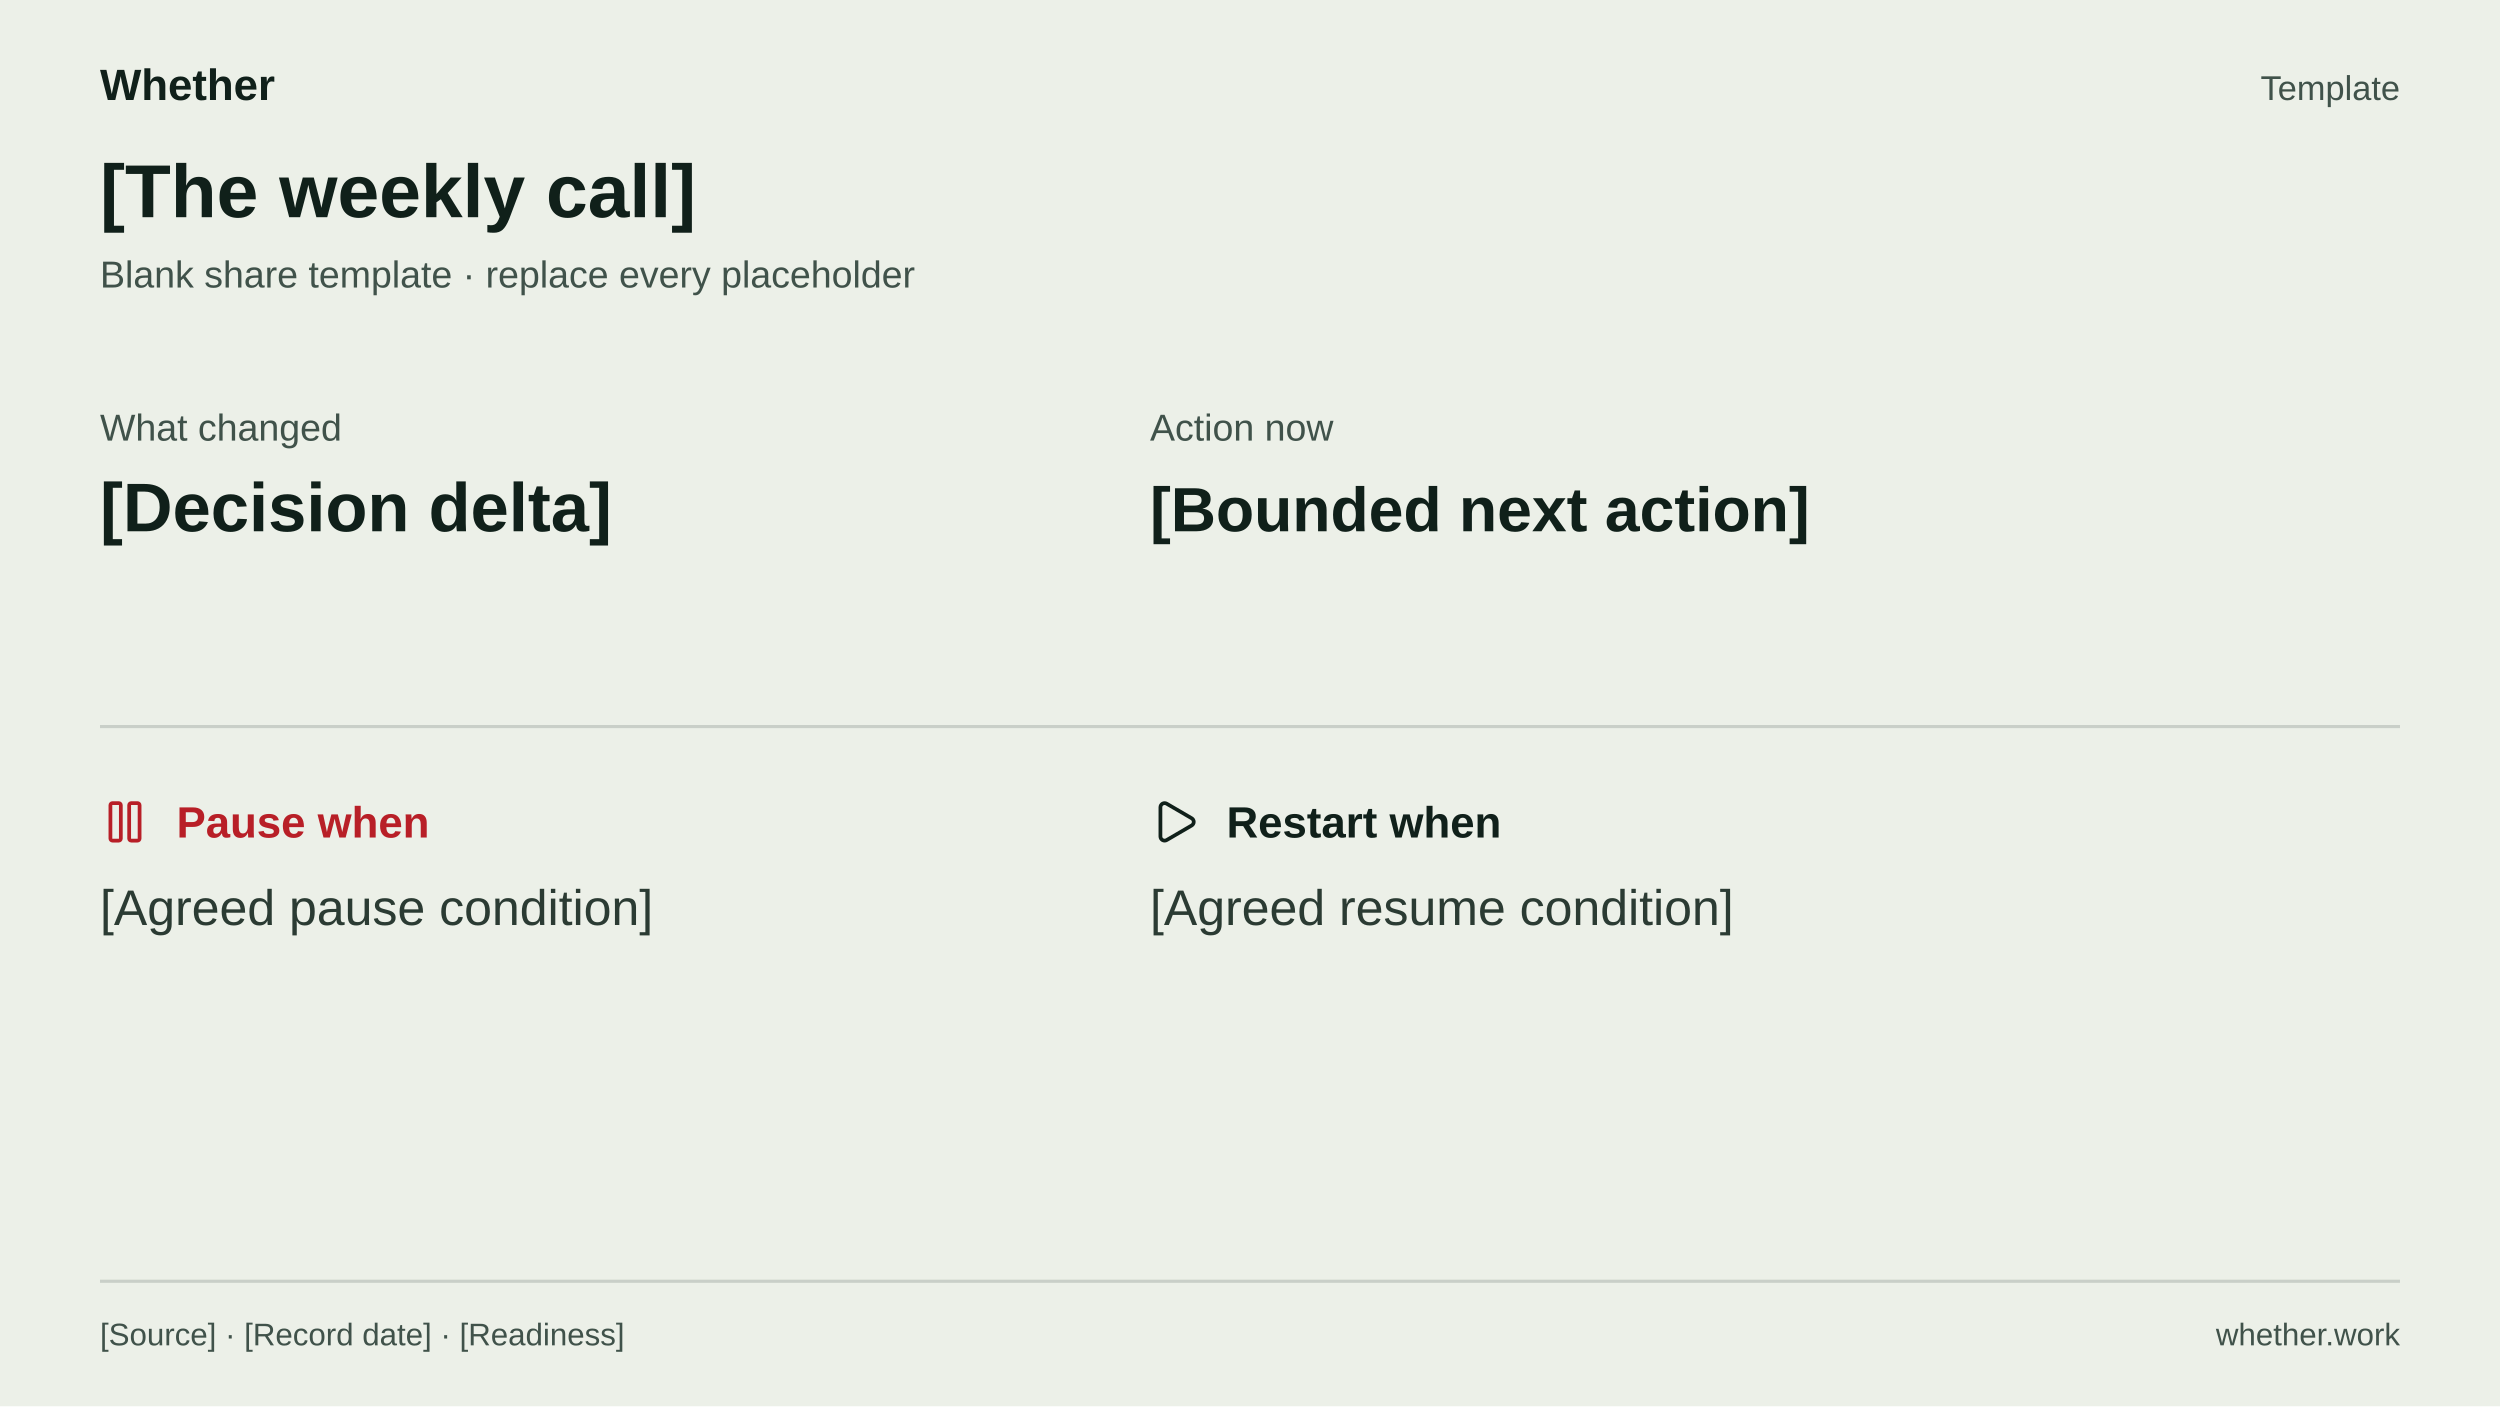
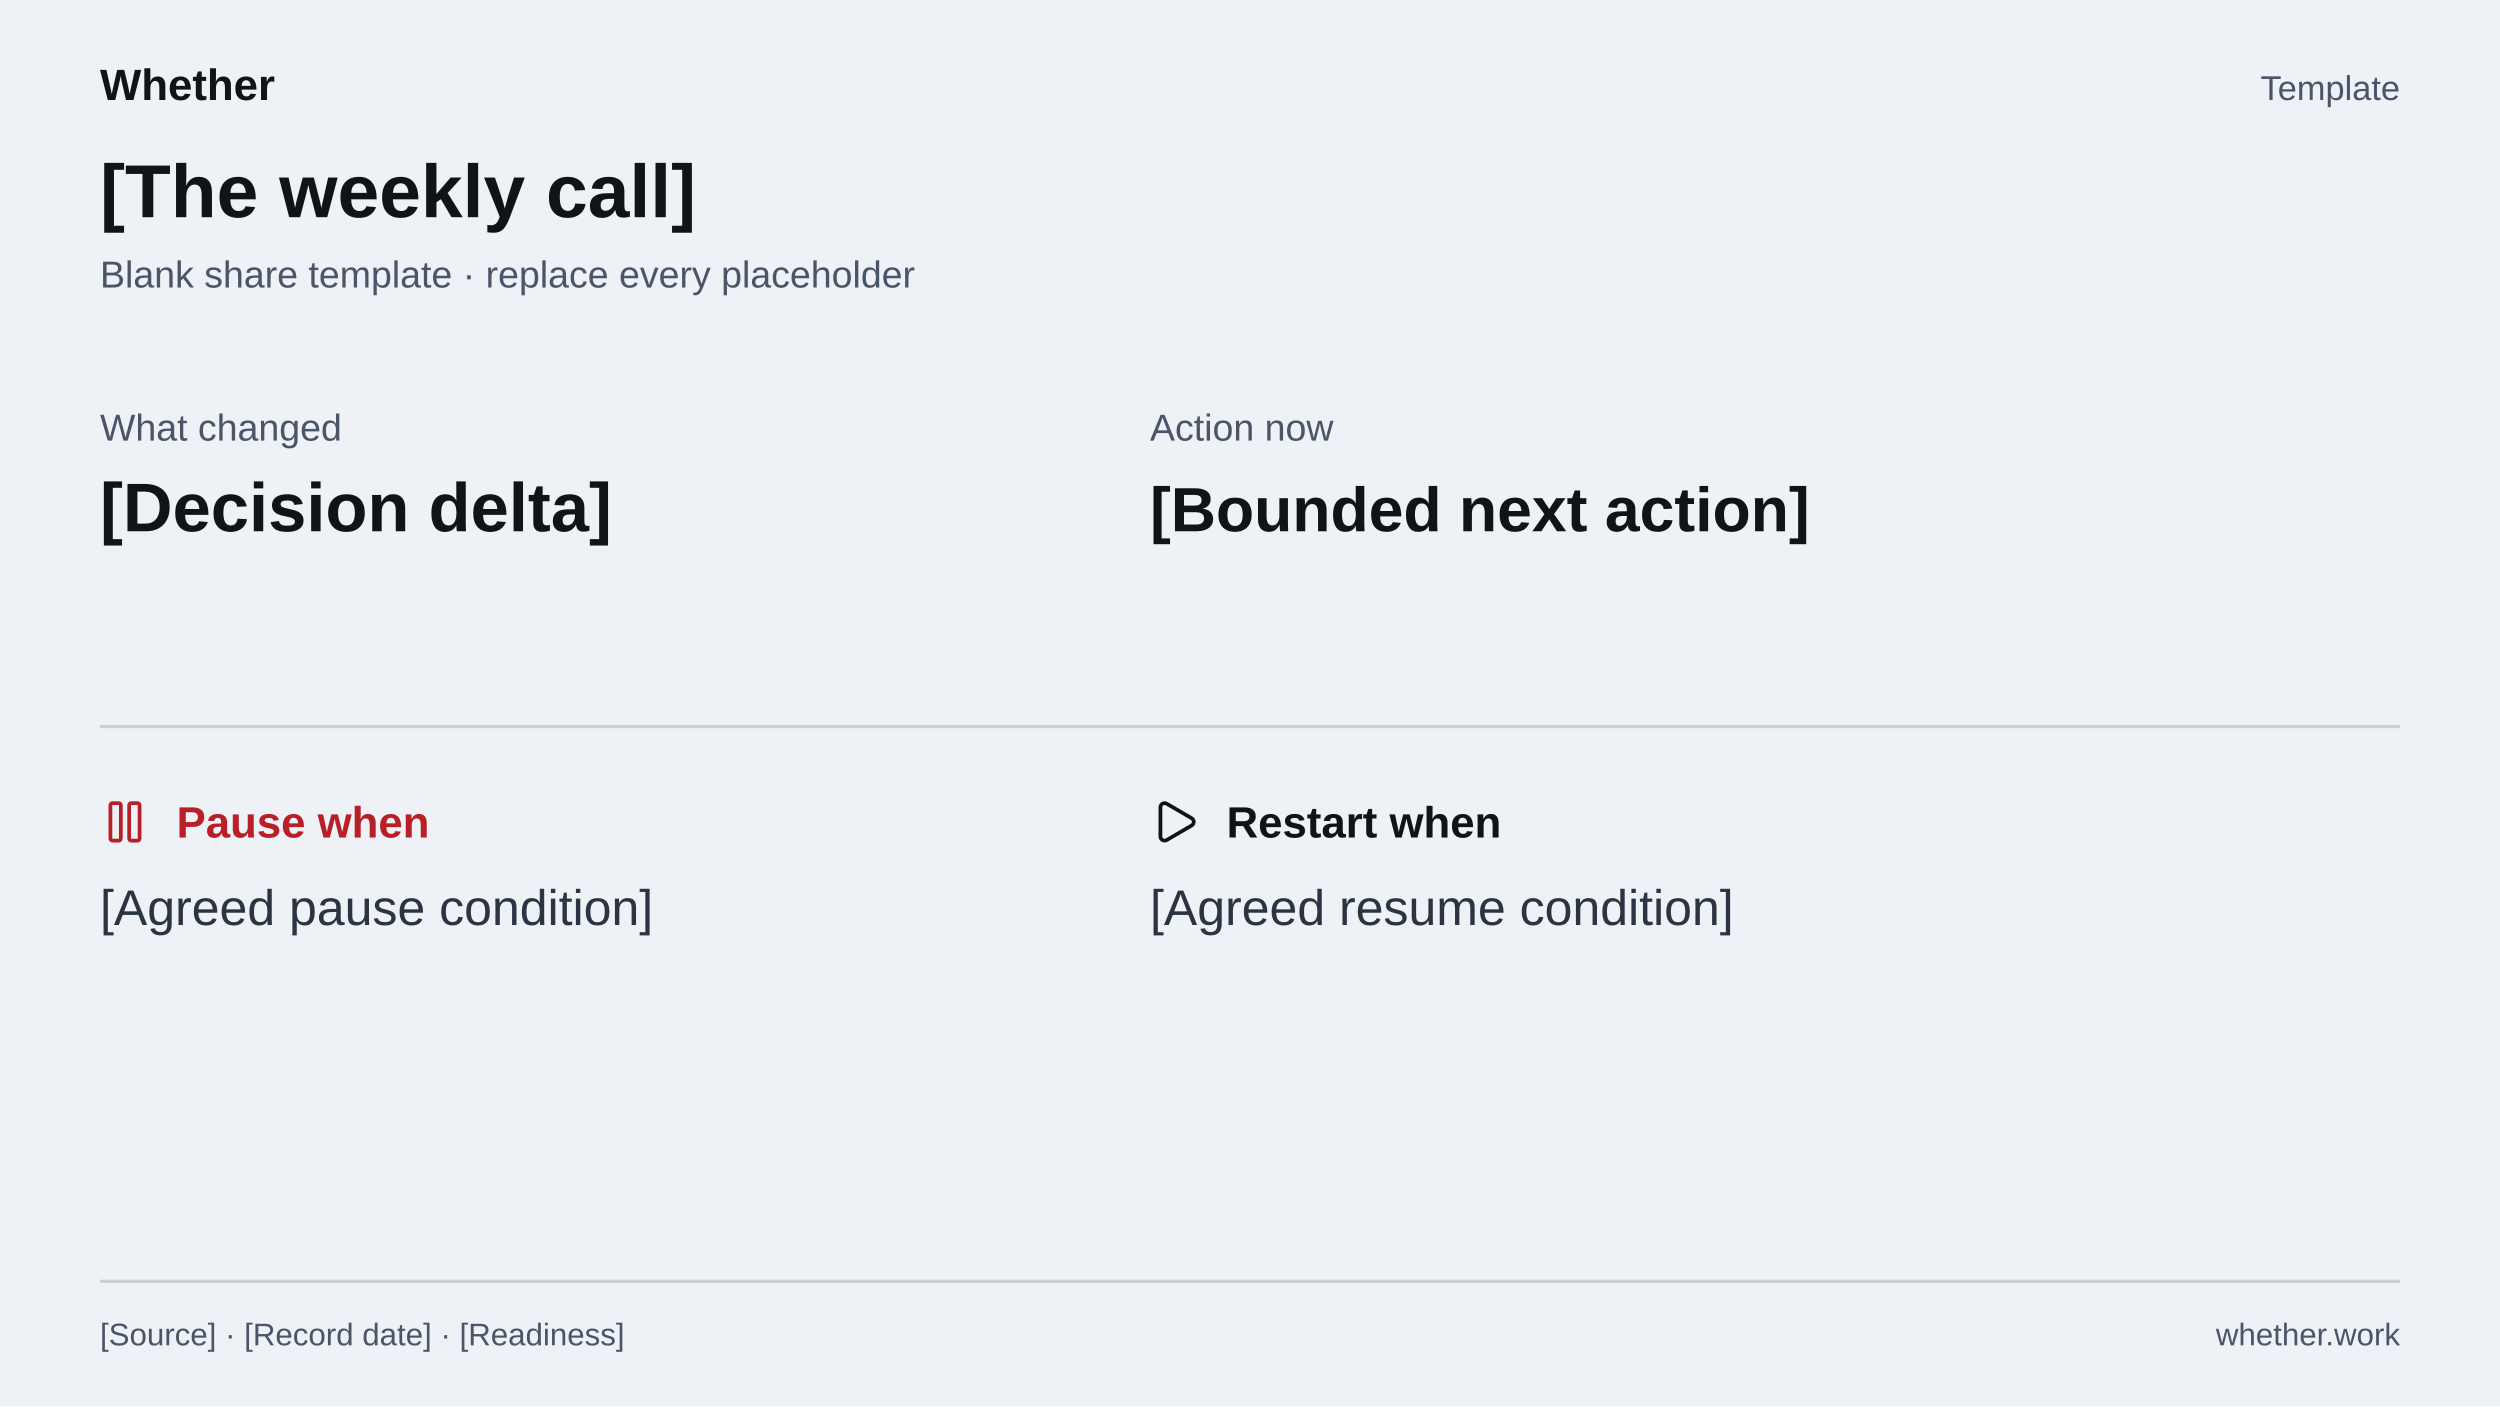
<svg xmlns="http://www.w3.org/2000/svg" width="1600" height="900" viewBox="0 0 1600 900" role="img" aria-labelledby="light-share-frame-landscape-title light-share-frame-landscape-desc">
  <g font-family="Archivo, Arial, sans-serif" font-variant-numeric="tabular-nums">
-     <rect width="100%" height="100%" fill="#ecf0e8" />
-     <text x="64" y="64" font-size="28" font-weight="700" fill="#10201a" text-anchor="start">Whether</text>
-     <text x="1536" y="64" font-size="22" font-weight="400" fill="#40524a" text-anchor="end">Template</text>
-     <text x="64" y="139" font-size="48" font-weight="700" fill="#10201a" text-anchor="start">[The weekly call]</text>
-     <text x="64" y="184" font-size="24" font-weight="400" fill="#40524a" text-anchor="start">Blank share template · replace every placeholder</text>
-     <text x="64" y="282" font-size="24" font-weight="400" fill="#40524a" text-anchor="start">What changed</text>
-     <text x="64" y="340" font-size="44" font-weight="600" fill="#10201a" text-anchor="start">[Decision delta]</text>
-     <text x="736" y="282" font-size="24" font-weight="400" fill="#40524a" text-anchor="start">Action now</text>
-     <text x="736" y="340" font-size="40" font-weight="600" fill="#10201a" text-anchor="start">[Bounded next action]</text>
-     <line x1="64" y1="465" x2="1536" y2="465" stroke="rgba(16, 32, 26, 0.16)" stroke-width="2" />
+     <rect width="100%" height="100%" fill="#eef1f6" />
+     <text x="64" y="64" font-size="28" font-weight="700" fill="#0f1419" text-anchor="start">Whether</text>
+     <text x="1536" y="64" font-size="22" font-weight="400" fill="#4a5568" text-anchor="end">Template</text>
+     <text x="64" y="139" font-size="48" font-weight="700" fill="#0f1419" text-anchor="start">[The weekly call]</text>
+     <text x="64" y="184" font-size="24" font-weight="400" fill="#4a5568" text-anchor="start">Blank share template · replace every placeholder</text>
+     <text x="64" y="282" font-size="24" font-weight="400" fill="#4a5568" text-anchor="start">What changed</text>
+     <text x="64" y="340" font-size="44" font-weight="600" fill="#0f1419" text-anchor="start">[Decision delta]</text>
+     <text x="736" y="282" font-size="24" font-weight="400" fill="#4a5568" text-anchor="start">Action now</text>
+     <text x="736" y="340" font-size="40" font-weight="600" fill="#0f1419" text-anchor="start">[Bounded next action]</text>
+     <line x1="64" y1="465" x2="1536" y2="465" stroke="rgba(15, 20, 25, 0.16)" stroke-width="2" />
    <svg width="32" height="32" viewBox="0 0 24 24" fill="none" stroke="#b81f27" stroke-width="1.8" stroke-linecap="round" stroke-linejoin="round" class="lucide lucide-pause shrink-0 text-line-crossed-fg" data-concept-icon="line-state" data-line-state="crossed" aria-hidden="true" focusable="false" x="64" y="510">
      <rect x="14" y="3" width="5" height="18" rx="1" />
      <rect x="5" y="3" width="5" height="18" rx="1" />
    </svg>
    <text x="113" y="536" font-size="28" font-weight="600" fill="#b81f27" text-anchor="start">Pause when</text>
-     <text x="64" y="592" font-size="32" font-weight="400" fill="#2b3b33" text-anchor="start">[Agreed pause condition]</text>
-     <svg width="32" height="32" viewBox="0 0 24 24" fill="none" stroke="#10201a" stroke-width="1.8" stroke-linecap="round" stroke-linejoin="round" class="lucide lucide-play shrink-0 text-line-clear-fg" data-concept-icon="line-state" data-line-state="clear" aria-hidden="true" focusable="false" x="736" y="510">
+     <text x="64" y="592" font-size="32" font-weight="400" fill="#2a3442" text-anchor="start">[Agreed pause condition]</text>
+     <svg width="32" height="32" viewBox="0 0 24 24" fill="none" stroke="#0f1419" stroke-width="1.8" stroke-linecap="round" stroke-linejoin="round" class="lucide lucide-play shrink-0 text-line-clear-fg" data-concept-icon="line-state" data-line-state="clear" aria-hidden="true" focusable="false" x="736" y="510">
      <path d="M5 5a2 2 0 0 1 3.008-1.728l11.997 6.998a2 2 0 0 1 .003 3.458l-12 7A2 2 0 0 1 5 19z" />
    </svg>
-     <text x="785" y="536" font-size="28" font-weight="600" fill="#10201a" text-anchor="start">Restart when</text>
-     <text x="736" y="592" font-size="32" font-weight="400" fill="#2b3b33" text-anchor="start">[Agreed resume condition]</text>
-     <line x1="64" y1="820" x2="1536" y2="820" stroke="rgba(16, 32, 26, 0.16)" stroke-width="2" />
-     <text x="64" y="861" font-size="20" font-weight="400" fill="#40524a" text-anchor="start">[Source] · [Record date] · [Readiness]</text>
-     <text x="1536" y="861" font-size="20" font-weight="400" fill="#40524a" text-anchor="end">whether.work</text>
+     <text x="785" y="536" font-size="28" font-weight="600" fill="#0f1419" text-anchor="start">Restart when</text>
+     <text x="736" y="592" font-size="32" font-weight="400" fill="#2a3442" text-anchor="start">[Agreed resume condition]</text>
+     <line x1="64" y1="820" x2="1536" y2="820" stroke="rgba(15, 20, 25, 0.16)" stroke-width="2" />
+     <text x="64" y="861" font-size="20" font-weight="400" fill="#4a5568" text-anchor="start">[Source] · [Record date] · [Readiness]</text>
+     <text x="1536" y="861" font-size="20" font-weight="400" fill="#4a5568" text-anchor="end">whether.work</text>
  </g>
</svg>
